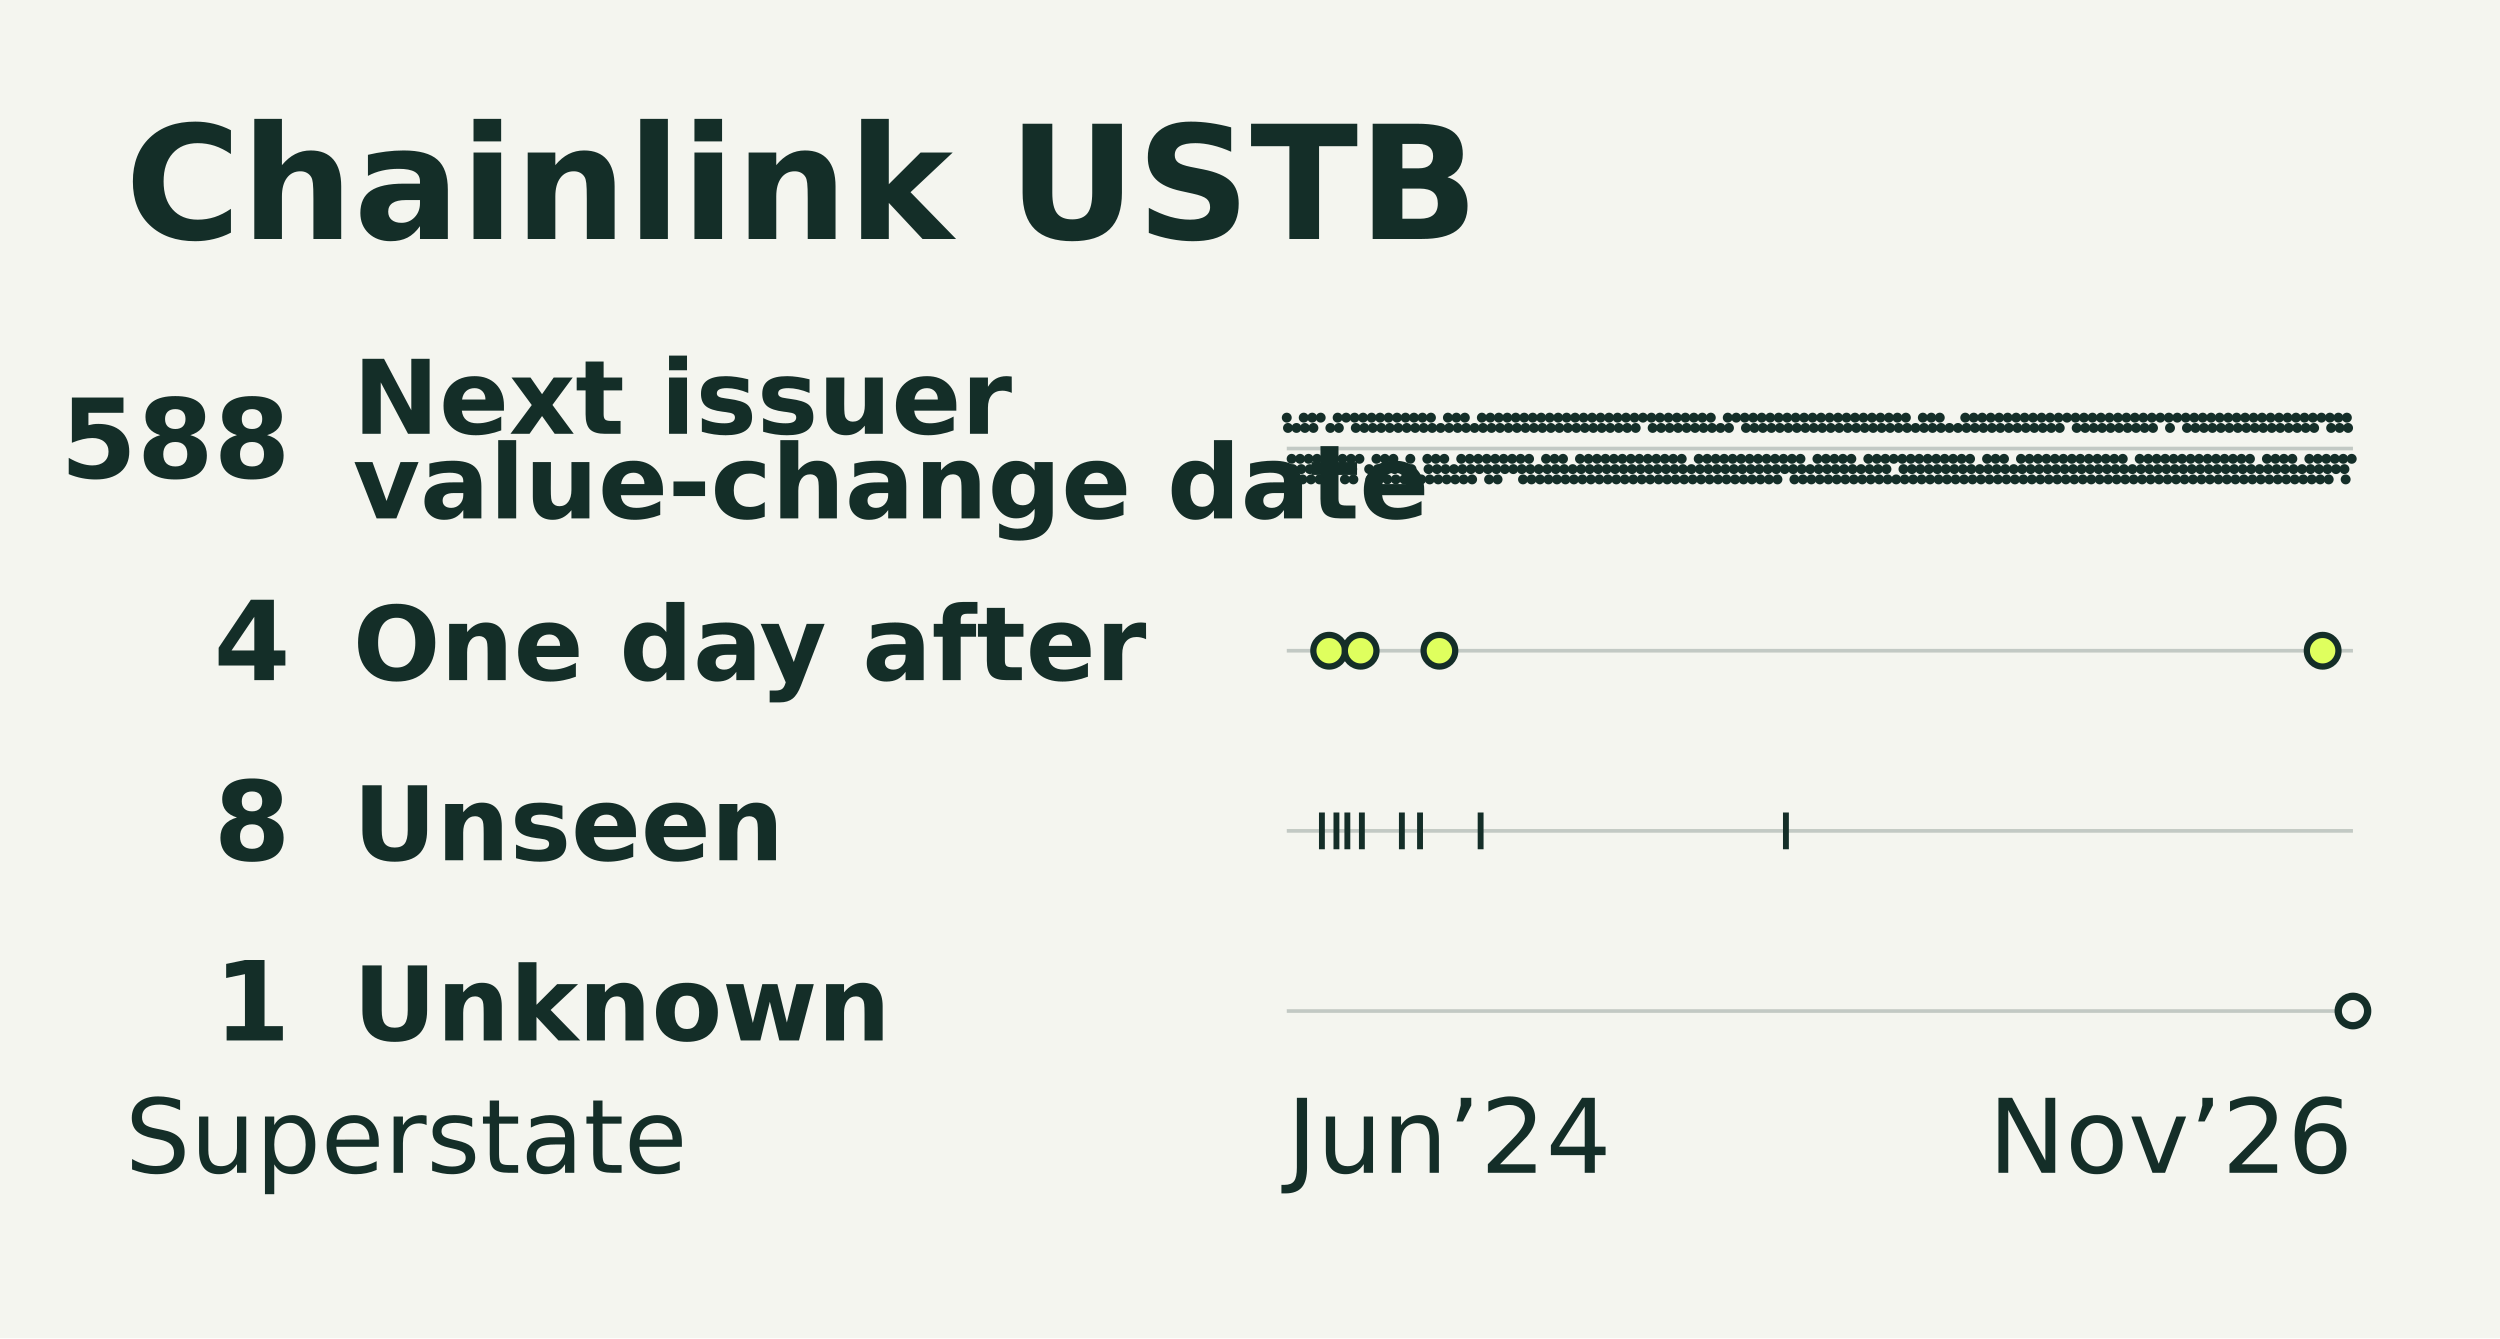
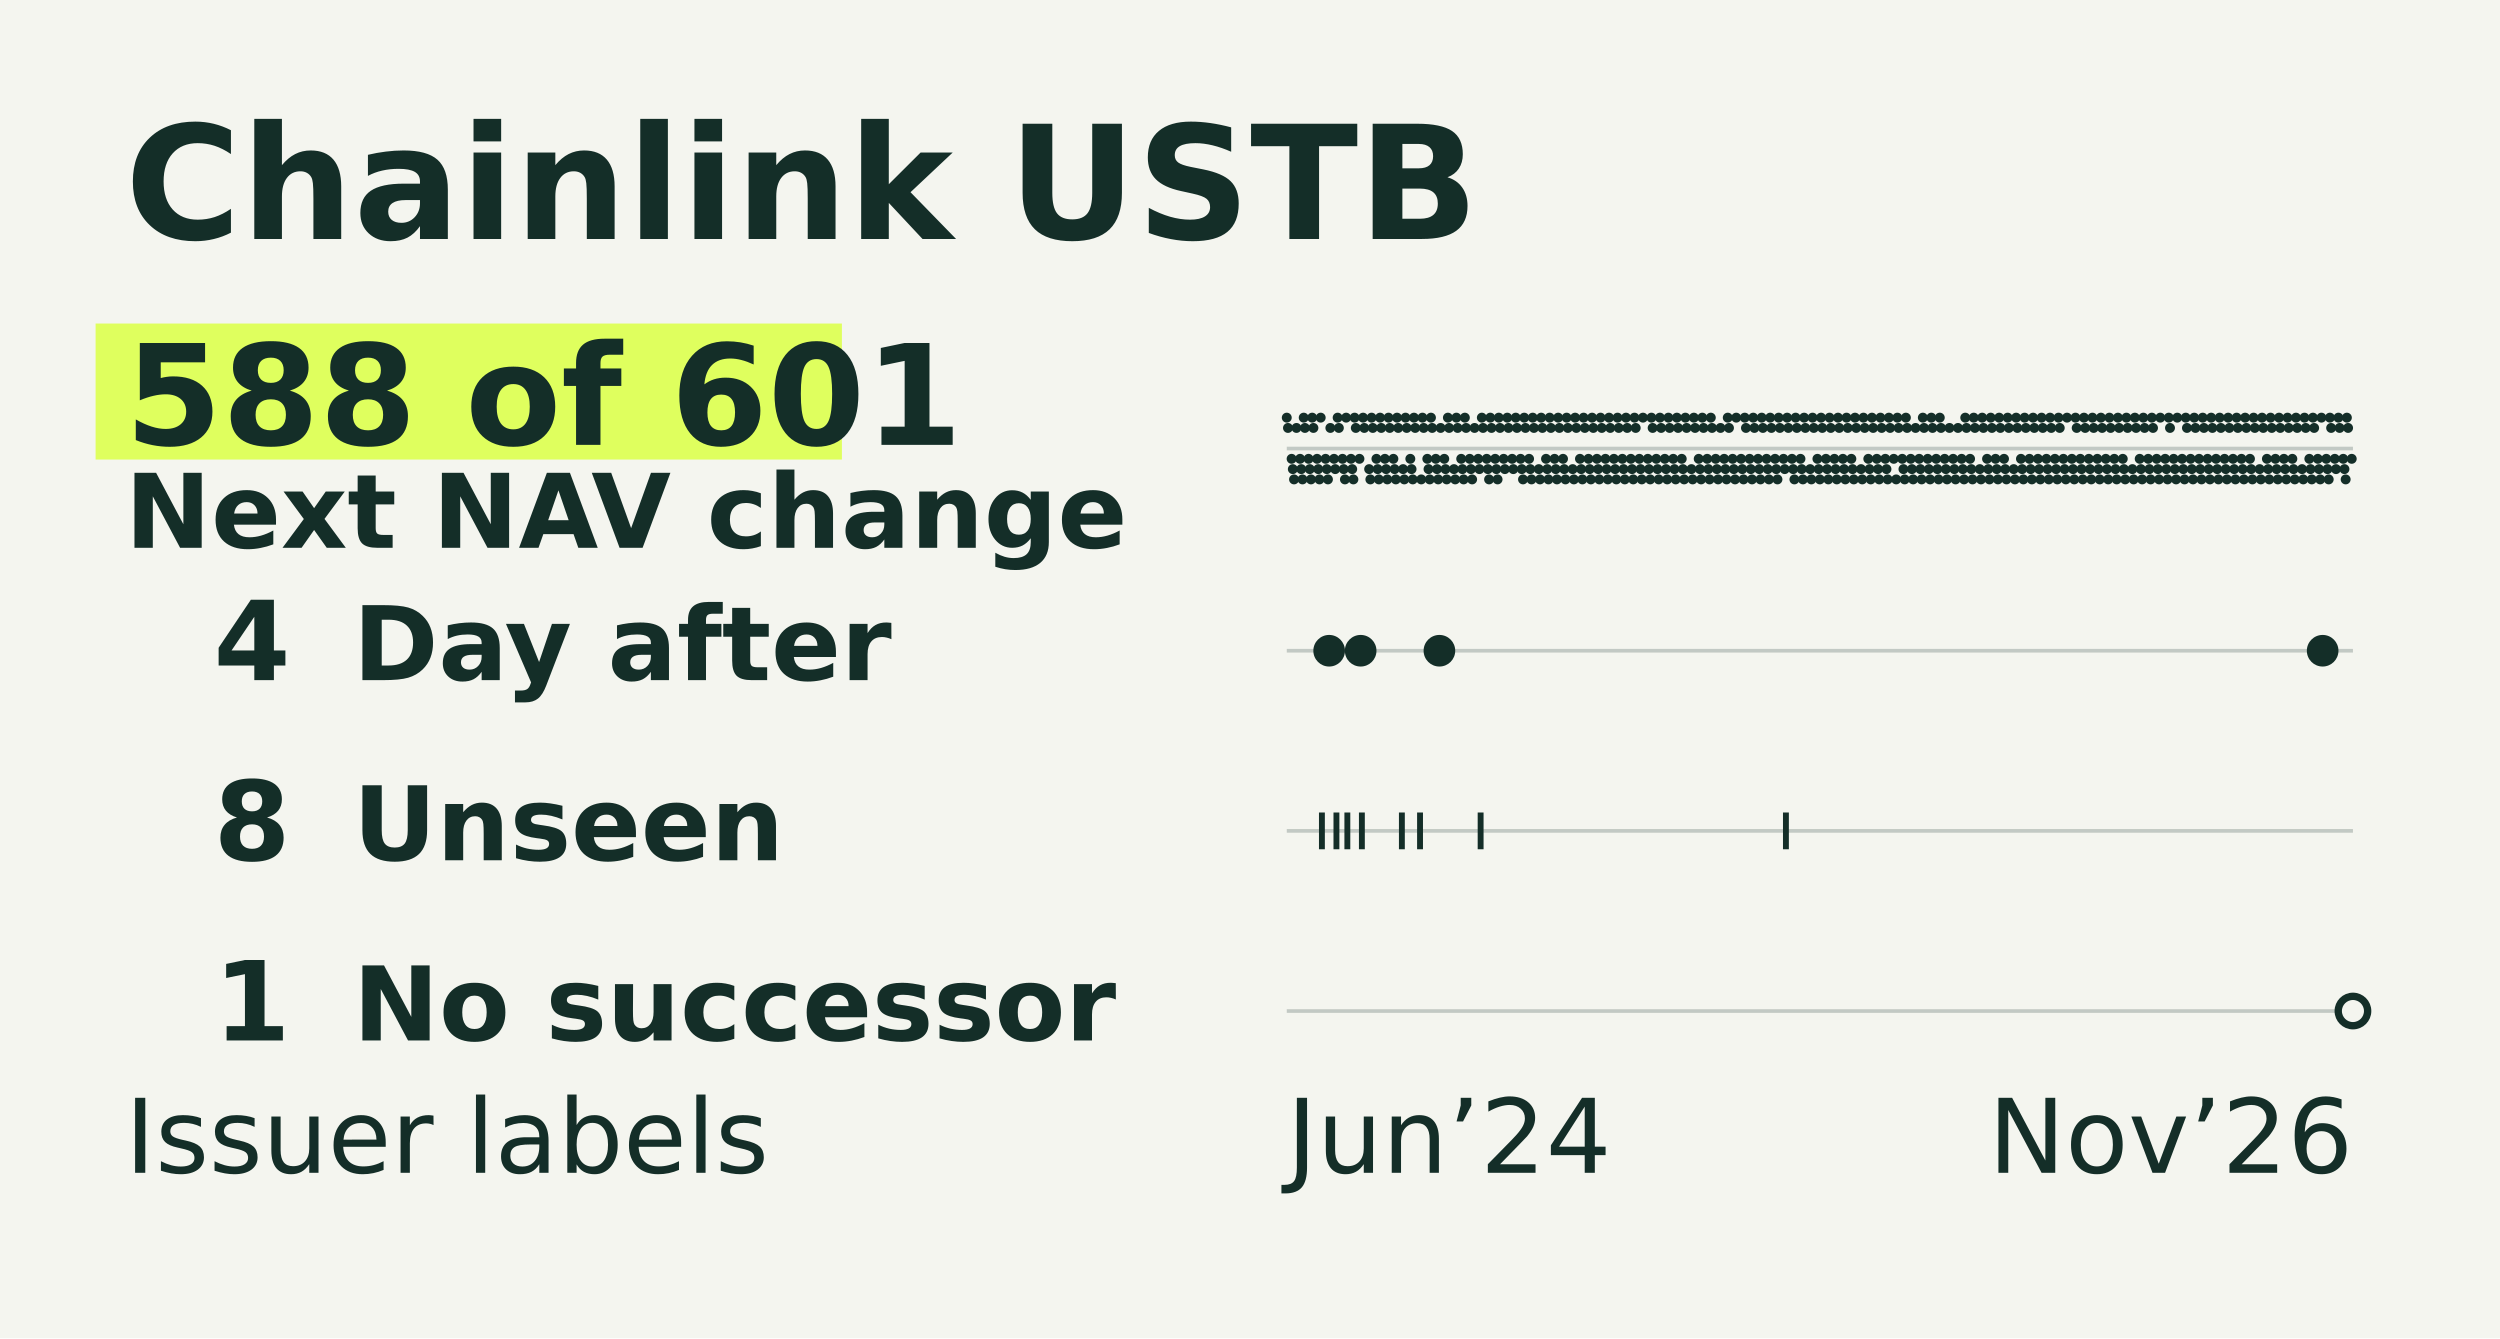
<svg xmlns="http://www.w3.org/2000/svg" viewBox="0 0 680 364" role="img" aria-labelledby="title description">
  <rect width="680" height="364" fill="#F4F5EF" />
  <g fill="#142E28" font-family="IBM Plex Sans, DejaVu Sans, sans-serif">
    <text x="34" y="65" font-family="Archivo, DejaVu Sans, sans-serif" font-weight="850" font-size="43">Chainlink USTB</text>
    <path d="M 350 122 H 640" stroke="#142E28" opacity="0.22" />
-     <text x="79" y="130" font-size="30" text-anchor="end" font-weight="600">588</text>
-     <text x="96" y="118" font-weight="600" font-size="28">Next issuer</text>
-     <text x="96" y="141" font-weight="600" font-size="28">value-change date</text>
+     <rect x="26" y="88" width="203" height="37" fill="#DFFF5E" />
+     <text x="34" y="121" font-size="38" font-weight="750">588 of 601</text>
+     <text x="34" y="149" font-size="28" font-weight="600">Next NAV change</text>
    <g id="next_change">
      <circle cx="350.00" cy="113.6" r="1.35" />
      <circle cx="350.33" cy="116.4" r="1.35" />
      <circle cx="351.32" cy="124.8" r="1.35" />
      <circle cx="351.65" cy="127.6" r="1.35" />
      <circle cx="351.98" cy="130.4" r="1.35" />
      <circle cx="352.64" cy="116.4" r="1.35" />
      <circle cx="353.62" cy="124.8" r="1.35" />
      <circle cx="353.95" cy="127.6" r="1.35" />
      <circle cx="354.28" cy="130.4" r="1.35" />
      <circle cx="354.61" cy="113.6" r="1.35" />
      <circle cx="354.94" cy="116.4" r="1.35" />
      <circle cx="355.93" cy="124.8" r="1.35" />
      <circle cx="356.26" cy="127.6" r="1.35" />
      <circle cx="356.59" cy="130.4" r="1.35" />
      <circle cx="356.92" cy="113.6" r="1.35" />
      <circle cx="357.25" cy="116.4" r="1.35" />
      <circle cx="358.24" cy="124.8" r="1.35" />
      <circle cx="358.57" cy="127.6" r="1.35" />
      <circle cx="358.90" cy="130.4" r="1.35" />
      <circle cx="359.23" cy="113.6" r="1.35" />
      <circle cx="360.55" cy="124.8" r="1.35" />
      <circle cx="360.88" cy="127.6" r="1.35" />
      <circle cx="361.20" cy="130.4" r="1.35" />
      <circle cx="361.86" cy="116.4" r="1.35" />
      <circle cx="362.85" cy="124.8" r="1.35" />
      <circle cx="363.18" cy="127.6" r="1.35" />
      <circle cx="363.84" cy="113.6" r="1.35" />
      <circle cx="364.17" cy="116.4" r="1.35" />
      <circle cx="365.16" cy="124.8" r="1.35" />
      <circle cx="365.49" cy="127.6" r="1.35" />
      <circle cx="365.82" cy="130.4" r="1.35" />
      <circle cx="366.15" cy="113.6" r="1.35" />
      <circle cx="367.47" cy="124.8" r="1.35" />
      <circle cx="367.80" cy="127.6" r="1.35" />
      <circle cx="368.12" cy="130.4" r="1.35" />
      <circle cx="368.45" cy="113.6" r="1.35" />
      <circle cx="368.78" cy="116.4" r="1.35" />
      <circle cx="369.77" cy="124.8" r="1.35" />
      <circle cx="370.76" cy="113.6" r="1.35" />
      <circle cx="371.09" cy="116.4" r="1.35" />
      <circle cx="372.41" cy="127.6" r="1.35" />
      <circle cx="372.74" cy="130.4" r="1.35" />
      <circle cx="373.07" cy="113.6" r="1.35" />
      <circle cx="373.40" cy="116.4" r="1.35" />
      <circle cx="374.39" cy="124.8" r="1.35" />
      <circle cx="374.72" cy="127.6" r="1.35" />
      <circle cx="375.05" cy="130.4" r="1.35" />
      <circle cx="375.38" cy="113.6" r="1.35" />
      <circle cx="375.70" cy="116.4" r="1.35" />
      <circle cx="376.69" cy="124.8" r="1.35" />
      <circle cx="377.02" cy="127.6" r="1.35" />
      <circle cx="377.35" cy="130.4" r="1.35" />
      <circle cx="377.68" cy="113.6" r="1.35" />
      <circle cx="378.01" cy="116.4" r="1.35" />
      <circle cx="379.00" cy="124.8" r="1.35" />
      <circle cx="379.33" cy="127.6" r="1.35" />
      <circle cx="379.66" cy="130.4" r="1.35" />
      <circle cx="379.99" cy="113.6" r="1.35" />
      <circle cx="380.32" cy="116.4" r="1.35" />
      <circle cx="381.64" cy="127.6" r="1.35" />
      <circle cx="381.97" cy="130.4" r="1.35" />
      <circle cx="382.30" cy="113.6" r="1.35" />
      <circle cx="382.62" cy="116.4" r="1.35" />
      <circle cx="383.61" cy="124.8" r="1.35" />
      <circle cx="383.94" cy="127.6" r="1.35" />
      <circle cx="384.27" cy="130.4" r="1.35" />
      <circle cx="384.60" cy="113.6" r="1.35" />
      <circle cx="384.93" cy="116.4" r="1.35" />
      <circle cx="386.58" cy="130.4" r="1.35" />
      <circle cx="386.91" cy="113.6" r="1.35" />
      <circle cx="387.24" cy="116.4" r="1.35" />
      <circle cx="388.23" cy="124.8" r="1.35" />
      <circle cx="388.56" cy="127.6" r="1.35" />
      <circle cx="388.89" cy="130.4" r="1.35" />
      <circle cx="389.22" cy="113.6" r="1.35" />
      <circle cx="389.55" cy="116.4" r="1.35" />
      <circle cx="390.53" cy="124.8" r="1.35" />
      <circle cx="390.86" cy="127.6" r="1.35" />
      <circle cx="391.19" cy="130.4" r="1.35" />
      <circle cx="391.85" cy="116.4" r="1.35" />
      <circle cx="392.84" cy="124.8" r="1.35" />
      <circle cx="393.17" cy="127.6" r="1.35" />
      <circle cx="393.50" cy="130.4" r="1.35" />
      <circle cx="393.83" cy="113.6" r="1.35" />
      <circle cx="394.16" cy="116.4" r="1.35" />
      <circle cx="395.48" cy="127.6" r="1.35" />
      <circle cx="395.81" cy="130.4" r="1.35" />
      <circle cx="396.14" cy="113.6" r="1.35" />
      <circle cx="396.47" cy="116.4" r="1.35" />
      <circle cx="397.45" cy="124.8" r="1.35" />
      <circle cx="397.78" cy="127.6" r="1.35" />
      <circle cx="398.11" cy="130.4" r="1.35" />
      <circle cx="398.44" cy="113.6" r="1.35" />
      <circle cx="398.77" cy="116.4" r="1.35" />
      <circle cx="399.76" cy="124.8" r="1.35" />
      <circle cx="400.09" cy="127.6" r="1.35" />
      <circle cx="400.42" cy="130.4" r="1.35" />
      <circle cx="401.08" cy="116.4" r="1.35" />
      <circle cx="402.07" cy="124.8" r="1.35" />
      <circle cx="402.40" cy="127.6" r="1.35" />
      <circle cx="403.06" cy="113.6" r="1.35" />
      <circle cx="403.39" cy="116.4" r="1.35" />
      <circle cx="404.38" cy="124.8" r="1.35" />
      <circle cx="404.70" cy="127.6" r="1.35" />
      <circle cx="405.03" cy="130.4" r="1.35" />
      <circle cx="405.36" cy="113.6" r="1.35" />
      <circle cx="405.69" cy="116.4" r="1.35" />
      <circle cx="406.68" cy="124.8" r="1.35" />
      <circle cx="407.01" cy="127.6" r="1.35" />
      <circle cx="407.34" cy="130.4" r="1.35" />
      <circle cx="407.67" cy="113.6" r="1.35" />
      <circle cx="408.00" cy="116.4" r="1.35" />
      <circle cx="408.99" cy="124.8" r="1.35" />
      <circle cx="409.32" cy="127.6" r="1.35" />
      <circle cx="409.98" cy="113.6" r="1.35" />
      <circle cx="410.31" cy="116.4" r="1.35" />
      <circle cx="411.30" cy="124.8" r="1.35" />
      <circle cx="411.62" cy="127.6" r="1.35" />
      <circle cx="412.28" cy="113.6" r="1.35" />
      <circle cx="412.61" cy="116.4" r="1.35" />
      <circle cx="413.60" cy="124.8" r="1.35" />
      <circle cx="413.93" cy="127.6" r="1.35" />
      <circle cx="414.26" cy="130.4" r="1.35" />
      <circle cx="414.59" cy="113.6" r="1.35" />
      <circle cx="414.92" cy="116.4" r="1.35" />
      <circle cx="415.91" cy="124.8" r="1.35" />
      <circle cx="416.24" cy="127.6" r="1.35" />
      <circle cx="416.57" cy="130.4" r="1.35" />
      <circle cx="416.90" cy="113.6" r="1.35" />
      <circle cx="417.23" cy="116.4" r="1.35" />
      <circle cx="418.55" cy="127.6" r="1.35" />
      <circle cx="418.88" cy="130.4" r="1.35" />
      <circle cx="419.20" cy="113.6" r="1.35" />
      <circle cx="419.53" cy="116.4" r="1.35" />
      <circle cx="420.52" cy="124.8" r="1.35" />
      <circle cx="420.85" cy="127.6" r="1.35" />
      <circle cx="421.18" cy="130.4" r="1.35" />
      <circle cx="421.51" cy="113.6" r="1.35" />
      <circle cx="421.84" cy="116.4" r="1.35" />
      <circle cx="422.83" cy="124.8" r="1.35" />
      <circle cx="423.16" cy="127.6" r="1.35" />
      <circle cx="423.49" cy="130.4" r="1.35" />
      <circle cx="423.82" cy="113.6" r="1.35" />
      <circle cx="424.15" cy="116.4" r="1.35" />
      <circle cx="425.14" cy="124.8" r="1.35" />
      <circle cx="425.47" cy="127.6" r="1.35" />
      <circle cx="425.80" cy="130.4" r="1.35" />
      <circle cx="426.12" cy="113.6" r="1.35" />
      <circle cx="426.45" cy="116.4" r="1.35" />
      <circle cx="427.77" cy="127.6" r="1.35" />
      <circle cx="428.10" cy="130.4" r="1.35" />
      <circle cx="428.43" cy="113.6" r="1.35" />
      <circle cx="428.76" cy="116.4" r="1.35" />
      <circle cx="429.75" cy="124.8" r="1.35" />
      <circle cx="430.08" cy="127.6" r="1.35" />
      <circle cx="430.41" cy="130.4" r="1.35" />
      <circle cx="430.74" cy="113.6" r="1.35" />
      <circle cx="431.07" cy="116.4" r="1.35" />
      <circle cx="432.06" cy="124.8" r="1.35" />
      <circle cx="432.39" cy="127.6" r="1.35" />
      <circle cx="432.72" cy="130.4" r="1.35" />
      <circle cx="433.05" cy="113.6" r="1.35" />
      <circle cx="433.38" cy="116.4" r="1.35" />
      <circle cx="434.36" cy="124.8" r="1.35" />
      <circle cx="434.69" cy="127.6" r="1.35" />
      <circle cx="435.02" cy="130.4" r="1.35" />
      <circle cx="435.35" cy="113.6" r="1.35" />
      <circle cx="435.68" cy="116.4" r="1.35" />
      <circle cx="436.67" cy="124.8" r="1.35" />
      <circle cx="437.00" cy="127.6" r="1.35" />
      <circle cx="437.33" cy="130.4" r="1.35" />
      <circle cx="437.66" cy="113.6" r="1.35" />
      <circle cx="437.99" cy="116.4" r="1.35" />
      <circle cx="438.98" cy="124.8" r="1.35" />
      <circle cx="439.31" cy="127.6" r="1.35" />
      <circle cx="439.64" cy="130.4" r="1.35" />
      <circle cx="439.97" cy="113.6" r="1.35" />
      <circle cx="440.30" cy="116.4" r="1.35" />
      <circle cx="441.28" cy="124.8" r="1.35" />
      <circle cx="441.61" cy="127.6" r="1.35" />
      <circle cx="441.94" cy="130.4" r="1.35" />
      <circle cx="442.27" cy="113.6" r="1.35" />
      <circle cx="442.60" cy="116.4" r="1.35" />
      <circle cx="443.59" cy="124.8" r="1.35" />
      <circle cx="443.92" cy="127.6" r="1.35" />
      <circle cx="444.25" cy="130.4" r="1.35" />
      <circle cx="444.58" cy="113.6" r="1.35" />
      <circle cx="444.91" cy="116.4" r="1.35" />
      <circle cx="445.90" cy="124.8" r="1.35" />
      <circle cx="446.23" cy="127.6" r="1.35" />
      <circle cx="446.56" cy="130.4" r="1.35" />
      <circle cx="446.89" cy="113.6" r="1.35" />
      <circle cx="448.20" cy="124.8" r="1.35" />
      <circle cx="448.53" cy="127.6" r="1.35" />
      <circle cx="448.86" cy="130.4" r="1.35" />
      <circle cx="449.19" cy="113.6" r="1.35" />
      <circle cx="449.52" cy="116.4" r="1.35" />
      <circle cx="450.51" cy="124.8" r="1.35" />
      <circle cx="450.84" cy="127.6" r="1.35" />
      <circle cx="451.17" cy="130.4" r="1.35" />
      <circle cx="451.50" cy="113.6" r="1.35" />
      <circle cx="451.83" cy="116.4" r="1.35" />
      <circle cx="452.82" cy="124.8" r="1.35" />
      <circle cx="453.15" cy="127.6" r="1.35" />
      <circle cx="453.48" cy="130.4" r="1.35" />
      <circle cx="453.81" cy="113.6" r="1.35" />
      <circle cx="454.14" cy="116.4" r="1.35" />
      <circle cx="455.12" cy="124.8" r="1.35" />
      <circle cx="455.45" cy="127.6" r="1.35" />
      <circle cx="455.78" cy="130.4" r="1.35" />
      <circle cx="456.11" cy="113.6" r="1.35" />
      <circle cx="456.44" cy="116.4" r="1.35" />
      <circle cx="457.43" cy="124.8" r="1.35" />
      <circle cx="457.76" cy="127.6" r="1.35" />
      <circle cx="458.09" cy="130.4" r="1.35" />
      <circle cx="458.42" cy="113.6" r="1.35" />
      <circle cx="458.75" cy="116.4" r="1.35" />
      <circle cx="460.07" cy="127.6" r="1.35" />
      <circle cx="460.40" cy="130.4" r="1.35" />
      <circle cx="460.73" cy="113.6" r="1.35" />
      <circle cx="461.06" cy="116.4" r="1.35" />
      <circle cx="462.05" cy="124.8" r="1.35" />
      <circle cx="462.38" cy="127.6" r="1.35" />
      <circle cx="462.70" cy="130.4" r="1.35" />
      <circle cx="463.03" cy="113.6" r="1.35" />
      <circle cx="463.36" cy="116.4" r="1.35" />
      <circle cx="464.35" cy="124.8" r="1.35" />
      <circle cx="464.68" cy="127.6" r="1.35" />
      <circle cx="465.01" cy="130.4" r="1.35" />
      <circle cx="465.34" cy="113.6" r="1.35" />
      <circle cx="465.67" cy="116.4" r="1.35" />
      <circle cx="466.66" cy="124.8" r="1.35" />
      <circle cx="466.99" cy="127.6" r="1.35" />
      <circle cx="467.32" cy="130.4" r="1.35" />
      <circle cx="467.98" cy="116.4" r="1.35" />
      <circle cx="468.97" cy="124.8" r="1.35" />
      <circle cx="469.30" cy="127.6" r="1.35" />
      <circle cx="469.62" cy="130.4" r="1.35" />
      <circle cx="469.95" cy="113.6" r="1.35" />
      <circle cx="470.28" cy="116.4" r="1.35" />
      <circle cx="471.27" cy="124.8" r="1.35" />
      <circle cx="471.60" cy="127.6" r="1.35" />
      <circle cx="471.93" cy="130.4" r="1.35" />
      <circle cx="472.26" cy="113.6" r="1.35" />
      <circle cx="473.58" cy="124.8" r="1.35" />
      <circle cx="473.91" cy="127.6" r="1.35" />
      <circle cx="474.24" cy="130.4" r="1.35" />
      <circle cx="474.57" cy="113.6" r="1.35" />
      <circle cx="474.90" cy="116.4" r="1.35" />
      <circle cx="475.89" cy="124.8" r="1.35" />
      <circle cx="476.22" cy="127.6" r="1.35" />
      <circle cx="476.55" cy="130.4" r="1.35" />
      <circle cx="476.88" cy="113.6" r="1.35" />
      <circle cx="477.20" cy="116.4" r="1.35" />
      <circle cx="478.19" cy="124.8" r="1.35" />
      <circle cx="478.52" cy="127.6" r="1.35" />
      <circle cx="478.85" cy="130.4" r="1.35" />
      <circle cx="479.18" cy="113.6" r="1.35" />
      <circle cx="479.51" cy="116.4" r="1.35" />
      <circle cx="480.50" cy="124.8" r="1.35" />
      <circle cx="480.83" cy="127.6" r="1.35" />
      <circle cx="481.16" cy="130.4" r="1.35" />
      <circle cx="481.49" cy="113.6" r="1.35" />
      <circle cx="481.82" cy="116.4" r="1.35" />
      <circle cx="482.81" cy="124.8" r="1.35" />
      <circle cx="483.14" cy="127.6" r="1.35" />
      <circle cx="483.47" cy="130.4" r="1.35" />
      <circle cx="483.80" cy="113.6" r="1.35" />
      <circle cx="484.12" cy="116.4" r="1.35" />
      <circle cx="485.11" cy="124.8" r="1.35" />
      <circle cx="485.44" cy="127.6" r="1.35" />
      <circle cx="486.10" cy="113.6" r="1.35" />
      <circle cx="486.43" cy="116.4" r="1.35" />
      <circle cx="487.42" cy="124.8" r="1.35" />
      <circle cx="487.75" cy="127.6" r="1.35" />
      <circle cx="488.08" cy="130.4" r="1.35" />
      <circle cx="488.41" cy="113.6" r="1.35" />
      <circle cx="488.74" cy="116.4" r="1.35" />
      <circle cx="489.73" cy="124.8" r="1.35" />
      <circle cx="490.06" cy="127.6" r="1.35" />
      <circle cx="490.39" cy="130.4" r="1.35" />
      <circle cx="490.72" cy="113.6" r="1.35" />
      <circle cx="491.05" cy="116.4" r="1.35" />
      <circle cx="492.36" cy="127.6" r="1.35" />
      <circle cx="492.69" cy="130.4" r="1.35" />
      <circle cx="493.02" cy="113.6" r="1.35" />
      <circle cx="493.35" cy="116.4" r="1.35" />
      <circle cx="494.34" cy="124.8" r="1.35" />
      <circle cx="494.67" cy="127.6" r="1.35" />
      <circle cx="495.00" cy="130.4" r="1.35" />
      <circle cx="495.33" cy="113.6" r="1.35" />
      <circle cx="495.66" cy="116.4" r="1.35" />
      <circle cx="496.65" cy="124.8" r="1.35" />
      <circle cx="496.98" cy="127.6" r="1.35" />
      <circle cx="497.31" cy="130.4" r="1.35" />
      <circle cx="497.64" cy="113.6" r="1.35" />
      <circle cx="497.97" cy="116.4" r="1.35" />
      <circle cx="498.95" cy="124.8" r="1.35" />
      <circle cx="499.28" cy="127.6" r="1.35" />
      <circle cx="499.61" cy="130.4" r="1.35" />
      <circle cx="499.94" cy="113.6" r="1.35" />
      <circle cx="500.27" cy="116.4" r="1.35" />
      <circle cx="501.26" cy="124.8" r="1.35" />
      <circle cx="501.59" cy="127.6" r="1.35" />
      <circle cx="501.92" cy="130.4" r="1.35" />
      <circle cx="502.25" cy="113.6" r="1.35" />
      <circle cx="502.58" cy="116.4" r="1.35" />
      <circle cx="503.57" cy="124.8" r="1.35" />
      <circle cx="503.90" cy="127.6" r="1.35" />
      <circle cx="504.23" cy="130.4" r="1.35" />
      <circle cx="504.56" cy="113.6" r="1.35" />
      <circle cx="504.89" cy="116.4" r="1.35" />
      <circle cx="506.20" cy="127.6" r="1.35" />
      <circle cx="506.53" cy="130.4" r="1.35" />
      <circle cx="506.86" cy="113.6" r="1.35" />
      <circle cx="507.19" cy="116.4" r="1.35" />
      <circle cx="508.18" cy="124.8" r="1.35" />
      <circle cx="508.51" cy="127.6" r="1.35" />
      <circle cx="508.84" cy="130.4" r="1.35" />
      <circle cx="509.17" cy="113.6" r="1.35" />
      <circle cx="509.50" cy="116.4" r="1.35" />
      <circle cx="510.49" cy="124.8" r="1.35" />
      <circle cx="510.82" cy="127.6" r="1.35" />
      <circle cx="511.15" cy="130.4" r="1.35" />
      <circle cx="511.48" cy="113.6" r="1.35" />
      <circle cx="511.81" cy="116.4" r="1.35" />
      <circle cx="512.80" cy="124.8" r="1.35" />
      <circle cx="513.12" cy="127.6" r="1.35" />
      <circle cx="513.45" cy="130.4" r="1.35" />
      <circle cx="513.78" cy="113.6" r="1.35" />
      <circle cx="514.11" cy="116.4" r="1.35" />
      <circle cx="515.10" cy="124.8" r="1.35" />
      <circle cx="515.76" cy="130.4" r="1.35" />
      <circle cx="516.09" cy="113.6" r="1.35" />
      <circle cx="516.42" cy="116.4" r="1.35" />
      <circle cx="517.41" cy="124.8" r="1.35" />
      <circle cx="517.74" cy="127.6" r="1.35" />
      <circle cx="518.07" cy="130.4" r="1.35" />
      <circle cx="518.40" cy="113.6" r="1.35" />
      <circle cx="518.73" cy="116.4" r="1.35" />
      <circle cx="519.72" cy="124.8" r="1.35" />
      <circle cx="520.05" cy="127.6" r="1.35" />
      <circle cx="520.38" cy="130.4" r="1.35" />
      <circle cx="521.03" cy="116.4" r="1.35" />
      <circle cx="522.02" cy="124.8" r="1.35" />
      <circle cx="522.35" cy="127.6" r="1.35" />
      <circle cx="522.68" cy="130.4" r="1.35" />
      <circle cx="523.01" cy="113.6" r="1.35" />
      <circle cx="523.34" cy="116.4" r="1.35" />
      <circle cx="524.33" cy="124.8" r="1.35" />
      <circle cx="524.66" cy="127.6" r="1.35" />
      <circle cx="524.99" cy="130.4" r="1.35" />
      <circle cx="525.32" cy="113.6" r="1.35" />
      <circle cx="525.65" cy="116.4" r="1.35" />
      <circle cx="526.64" cy="124.8" r="1.35" />
      <circle cx="526.97" cy="127.6" r="1.35" />
      <circle cx="527.30" cy="130.4" r="1.35" />
      <circle cx="527.62" cy="113.6" r="1.35" />
      <circle cx="527.95" cy="116.4" r="1.35" />
      <circle cx="528.94" cy="124.8" r="1.35" />
      <circle cx="529.27" cy="127.6" r="1.35" />
      <circle cx="529.60" cy="130.4" r="1.35" />
      <circle cx="530.26" cy="116.4" r="1.35" />
      <circle cx="531.25" cy="124.8" r="1.35" />
      <circle cx="531.58" cy="127.6" r="1.35" />
      <circle cx="531.91" cy="130.4" r="1.35" />
      <circle cx="532.57" cy="116.4" r="1.35" />
      <circle cx="533.56" cy="124.8" r="1.35" />
      <circle cx="533.89" cy="127.6" r="1.35" />
      <circle cx="534.22" cy="130.4" r="1.35" />
      <circle cx="534.55" cy="113.6" r="1.35" />
      <circle cx="534.88" cy="116.4" r="1.35" />
      <circle cx="535.86" cy="124.8" r="1.35" />
      <circle cx="536.19" cy="127.6" r="1.35" />
      <circle cx="536.52" cy="130.4" r="1.35" />
      <circle cx="536.85" cy="113.6" r="1.35" />
      <circle cx="537.18" cy="116.4" r="1.35" />
      <circle cx="538.50" cy="127.6" r="1.35" />
      <circle cx="538.83" cy="130.4" r="1.35" />
      <circle cx="539.16" cy="113.6" r="1.35" />
      <circle cx="539.49" cy="116.4" r="1.35" />
      <circle cx="540.48" cy="124.8" r="1.35" />
      <circle cx="540.81" cy="127.6" r="1.35" />
      <circle cx="541.14" cy="130.4" r="1.35" />
      <circle cx="541.47" cy="113.6" r="1.35" />
      <circle cx="541.80" cy="116.4" r="1.35" />
      <circle cx="542.78" cy="124.8" r="1.35" />
      <circle cx="543.11" cy="127.6" r="1.35" />
      <circle cx="543.44" cy="130.4" r="1.35" />
      <circle cx="543.77" cy="113.6" r="1.35" />
      <circle cx="544.10" cy="116.4" r="1.35" />
      <circle cx="545.09" cy="124.8" r="1.35" />
      <circle cx="545.42" cy="127.6" r="1.35" />
      <circle cx="545.75" cy="130.4" r="1.35" />
      <circle cx="546.08" cy="113.6" r="1.35" />
      <circle cx="546.41" cy="116.4" r="1.35" />
      <circle cx="547.73" cy="127.6" r="1.35" />
      <circle cx="548.06" cy="130.4" r="1.35" />
      <circle cx="548.39" cy="113.6" r="1.35" />
      <circle cx="548.72" cy="116.4" r="1.35" />
      <circle cx="549.70" cy="124.8" r="1.35" />
      <circle cx="550.03" cy="127.6" r="1.35" />
      <circle cx="550.36" cy="130.4" r="1.35" />
      <circle cx="550.69" cy="113.6" r="1.35" />
      <circle cx="551.02" cy="116.4" r="1.35" />
      <circle cx="552.01" cy="124.8" r="1.35" />
      <circle cx="552.34" cy="127.6" r="1.35" />
      <circle cx="552.67" cy="130.4" r="1.35" />
      <circle cx="553.00" cy="113.6" r="1.35" />
      <circle cx="553.33" cy="116.4" r="1.35" />
      <circle cx="554.32" cy="124.8" r="1.35" />
      <circle cx="554.65" cy="127.6" r="1.35" />
      <circle cx="554.98" cy="130.4" r="1.35" />
      <circle cx="555.31" cy="113.6" r="1.35" />
      <circle cx="555.64" cy="116.4" r="1.35" />
      <circle cx="556.62" cy="124.8" r="1.35" />
      <circle cx="556.95" cy="127.6" r="1.35" />
      <circle cx="557.28" cy="130.4" r="1.35" />
      <circle cx="557.61" cy="113.6" r="1.35" />
      <circle cx="557.94" cy="116.4" r="1.35" />
      <circle cx="558.93" cy="124.8" r="1.35" />
      <circle cx="559.26" cy="127.6" r="1.35" />
      <circle cx="559.59" cy="130.4" r="1.35" />
      <circle cx="559.92" cy="113.6" r="1.35" />
      <circle cx="560.25" cy="116.4" r="1.35" />
      <circle cx="561.24" cy="124.8" r="1.35" />
      <circle cx="561.57" cy="127.6" r="1.35" />
      <circle cx="561.90" cy="130.4" r="1.35" />
      <circle cx="562.23" cy="113.6" r="1.35" />
      <circle cx="563.55" cy="124.8" r="1.35" />
      <circle cx="563.88" cy="127.6" r="1.35" />
      <circle cx="564.20" cy="130.4" r="1.35" />
      <circle cx="564.53" cy="113.6" r="1.35" />
      <circle cx="564.86" cy="116.4" r="1.35" />
      <circle cx="565.85" cy="124.8" r="1.35" />
      <circle cx="566.18" cy="127.6" r="1.35" />
      <circle cx="566.51" cy="130.4" r="1.35" />
      <circle cx="566.84" cy="113.6" r="1.35" />
      <circle cx="567.17" cy="116.4" r="1.35" />
      <circle cx="568.16" cy="124.8" r="1.35" />
      <circle cx="568.49" cy="127.6" r="1.35" />
      <circle cx="568.82" cy="130.4" r="1.35" />
      <circle cx="569.15" cy="113.6" r="1.35" />
      <circle cx="569.48" cy="116.4" r="1.35" />
      <circle cx="570.47" cy="124.8" r="1.35" />
      <circle cx="570.80" cy="127.6" r="1.35" />
      <circle cx="571.12" cy="130.4" r="1.35" />
      <circle cx="571.45" cy="113.6" r="1.35" />
      <circle cx="571.78" cy="116.4" r="1.35" />
      <circle cx="572.77" cy="124.8" r="1.35" />
      <circle cx="573.10" cy="127.6" r="1.35" />
      <circle cx="573.43" cy="130.4" r="1.35" />
      <circle cx="573.76" cy="113.6" r="1.35" />
      <circle cx="574.09" cy="116.4" r="1.35" />
      <circle cx="575.08" cy="124.8" r="1.35" />
      <circle cx="575.41" cy="127.6" r="1.35" />
      <circle cx="575.74" cy="130.4" r="1.35" />
      <circle cx="576.07" cy="113.6" r="1.35" />
      <circle cx="576.40" cy="116.4" r="1.35" />
      <circle cx="577.39" cy="124.8" r="1.35" />
      <circle cx="577.72" cy="127.6" r="1.35" />
      <circle cx="578.05" cy="130.4" r="1.35" />
      <circle cx="578.38" cy="113.6" r="1.35" />
      <circle cx="578.70" cy="116.4" r="1.35" />
      <circle cx="580.02" cy="127.6" r="1.35" />
      <circle cx="580.35" cy="130.4" r="1.35" />
      <circle cx="580.68" cy="113.6" r="1.35" />
      <circle cx="581.01" cy="116.4" r="1.35" />
      <circle cx="582.00" cy="124.8" r="1.35" />
      <circle cx="582.33" cy="127.6" r="1.35" />
      <circle cx="582.66" cy="130.4" r="1.35" />
      <circle cx="582.99" cy="113.6" r="1.35" />
      <circle cx="583.32" cy="116.4" r="1.35" />
      <circle cx="584.31" cy="124.8" r="1.35" />
      <circle cx="584.64" cy="127.6" r="1.35" />
      <circle cx="584.97" cy="130.4" r="1.35" />
      <circle cx="585.30" cy="113.6" r="1.35" />
      <circle cx="585.62" cy="116.4" r="1.35" />
      <circle cx="586.61" cy="124.8" r="1.35" />
      <circle cx="586.94" cy="127.6" r="1.35" />
      <circle cx="587.27" cy="130.4" r="1.35" />
      <circle cx="587.60" cy="113.6" r="1.35" />
      <circle cx="588.92" cy="124.8" r="1.35" />
      <circle cx="589.25" cy="127.6" r="1.35" />
      <circle cx="589.58" cy="130.4" r="1.35" />
      <circle cx="589.91" cy="113.6" r="1.35" />
      <circle cx="590.24" cy="116.4" r="1.35" />
      <circle cx="591.23" cy="124.8" r="1.35" />
      <circle cx="591.56" cy="127.6" r="1.35" />
      <circle cx="591.89" cy="130.4" r="1.35" />
      <circle cx="592.22" cy="113.6" r="1.35" />
      <circle cx="593.53" cy="124.8" r="1.35" />
      <circle cx="593.86" cy="127.6" r="1.35" />
      <circle cx="594.19" cy="130.4" r="1.35" />
      <circle cx="594.52" cy="113.6" r="1.35" />
      <circle cx="594.85" cy="116.4" r="1.35" />
      <circle cx="595.84" cy="124.8" r="1.35" />
      <circle cx="596.17" cy="127.6" r="1.35" />
      <circle cx="596.50" cy="130.4" r="1.35" />
      <circle cx="596.83" cy="113.6" r="1.35" />
      <circle cx="597.16" cy="116.4" r="1.35" />
      <circle cx="598.15" cy="124.8" r="1.35" />
      <circle cx="598.48" cy="127.6" r="1.35" />
      <circle cx="598.81" cy="130.4" r="1.35" />
      <circle cx="599.14" cy="113.6" r="1.35" />
      <circle cx="599.47" cy="116.4" r="1.35" />
      <circle cx="600.45" cy="124.8" r="1.35" />
      <circle cx="600.78" cy="127.6" r="1.35" />
      <circle cx="601.11" cy="130.4" r="1.35" />
      <circle cx="601.44" cy="113.6" r="1.35" />
      <circle cx="601.77" cy="116.4" r="1.35" />
      <circle cx="602.76" cy="124.8" r="1.35" />
      <circle cx="603.09" cy="127.6" r="1.35" />
      <circle cx="603.42" cy="130.4" r="1.35" />
      <circle cx="603.75" cy="113.6" r="1.35" />
      <circle cx="604.08" cy="116.4" r="1.35" />
      <circle cx="605.07" cy="124.8" r="1.35" />
      <circle cx="605.40" cy="127.6" r="1.35" />
      <circle cx="605.73" cy="130.4" r="1.35" />
      <circle cx="606.06" cy="113.6" r="1.35" />
      <circle cx="606.39" cy="116.4" r="1.35" />
      <circle cx="607.38" cy="124.8" r="1.35" />
      <circle cx="607.70" cy="127.6" r="1.35" />
      <circle cx="608.03" cy="130.4" r="1.35" />
      <circle cx="608.36" cy="113.6" r="1.35" />
      <circle cx="608.69" cy="116.4" r="1.35" />
      <circle cx="609.68" cy="124.8" r="1.35" />
      <circle cx="610.01" cy="127.6" r="1.35" />
      <circle cx="610.34" cy="130.4" r="1.35" />
      <circle cx="610.67" cy="113.6" r="1.35" />
      <circle cx="611.00" cy="116.4" r="1.35" />
      <circle cx="611.99" cy="124.8" r="1.35" />
      <circle cx="612.32" cy="127.6" r="1.35" />
      <circle cx="612.65" cy="130.4" r="1.35" />
      <circle cx="612.98" cy="113.6" r="1.35" />
      <circle cx="613.31" cy="116.4" r="1.35" />
      <circle cx="614.62" cy="127.6" r="1.35" />
      <circle cx="614.95" cy="130.4" r="1.35" />
      <circle cx="615.28" cy="113.6" r="1.35" />
      <circle cx="615.61" cy="116.4" r="1.35" />
      <circle cx="616.60" cy="124.8" r="1.35" />
      <circle cx="616.93" cy="127.6" r="1.35" />
      <circle cx="617.26" cy="130.4" r="1.35" />
      <circle cx="617.59" cy="113.6" r="1.35" />
      <circle cx="617.92" cy="116.4" r="1.35" />
      <circle cx="618.91" cy="124.8" r="1.35" />
      <circle cx="619.24" cy="127.6" r="1.35" />
      <circle cx="619.57" cy="130.4" r="1.35" />
      <circle cx="619.90" cy="113.6" r="1.35" />
      <circle cx="620.23" cy="116.4" r="1.35" />
      <circle cx="621.22" cy="124.8" r="1.35" />
      <circle cx="621.55" cy="127.6" r="1.35" />
      <circle cx="621.88" cy="130.4" r="1.35" />
      <circle cx="622.20" cy="113.6" r="1.35" />
      <circle cx="622.53" cy="116.4" r="1.35" />
      <circle cx="623.52" cy="124.8" r="1.35" />
      <circle cx="623.85" cy="127.6" r="1.35" />
      <circle cx="624.18" cy="130.4" r="1.35" />
      <circle cx="624.51" cy="113.6" r="1.35" />
      <circle cx="624.84" cy="116.4" r="1.35" />
      <circle cx="626.16" cy="127.6" r="1.35" />
      <circle cx="626.49" cy="130.4" r="1.35" />
      <circle cx="626.82" cy="113.6" r="1.35" />
      <circle cx="627.15" cy="116.4" r="1.35" />
      <circle cx="628.14" cy="124.8" r="1.35" />
      <circle cx="628.47" cy="127.6" r="1.35" />
      <circle cx="628.80" cy="130.4" r="1.35" />
      <circle cx="629.12" cy="113.6" r="1.35" />
      <circle cx="629.45" cy="116.4" r="1.35" />
      <circle cx="630.44" cy="124.8" r="1.35" />
      <circle cx="630.77" cy="127.6" r="1.35" />
      <circle cx="631.10" cy="130.4" r="1.35" />
      <circle cx="631.43" cy="113.6" r="1.35" />
      <circle cx="632.75" cy="124.8" r="1.35" />
      <circle cx="633.08" cy="127.6" r="1.35" />
      <circle cx="633.41" cy="130.4" r="1.35" />
      <circle cx="633.74" cy="113.6" r="1.35" />
      <circle cx="634.07" cy="116.4" r="1.35" />
      <circle cx="635.06" cy="124.8" r="1.35" />
      <circle cx="635.39" cy="127.6" r="1.35" />
      <circle cx="636.05" cy="113.6" r="1.35" />
      <circle cx="636.38" cy="116.4" r="1.35" />
      <circle cx="637.36" cy="124.8" r="1.35" />
      <circle cx="637.69" cy="127.6" r="1.35" />
      <circle cx="638.02" cy="130.4" r="1.35" />
      <circle cx="638.35" cy="113.6" r="1.35" />
      <circle cx="638.68" cy="116.4" r="1.35" />
      <circle cx="639.67" cy="124.8" r="1.35" />
    </g>
    <path d="M 350 177 H 640" stroke="#142E28" opacity="0.22" />
    <text x="79" y="185" font-size="30" text-anchor="end" font-weight="600">4</text>
-     <text x="96" y="185" font-weight="600" font-size="28">One day after</text>
+     <text x="96" y="185" font-weight="600" font-size="28">Day after</text>
    <g id="after">
-       <circle cx="361.53" cy="177" r="4.3" fill="#DFFF5E" stroke="#142E28" stroke-width="1.7" />
-       <circle cx="370.10" cy="177" r="4.3" fill="#DFFF5E" stroke="#142E28" stroke-width="1.7" />
-       <circle cx="391.52" cy="177" r="4.3" fill="#DFFF5E" stroke="#142E28" stroke-width="1.7" />
-       <circle cx="631.76" cy="177" r="4.3" fill="#DFFF5E" stroke="#142E28" stroke-width="1.7" />
+       <circle cx="361.53" cy="177" r="4.3" />
+       <circle cx="370.10" cy="177" r="4.3" />
+       <circle cx="391.52" cy="177" r="4.3" />
+       <circle cx="631.76" cy="177" r="4.3" />
    </g>
    <path d="M 350 226 H 640" stroke="#142E28" opacity="0.22" />
    <text x="79" y="234" font-size="30" text-anchor="end" font-weight="600">8</text>
    <text x="96" y="234" font-weight="600" font-size="28">Unseen</text>
    <g id="unseen">
      <rect x="358.76" y="221" width="1.6" height="10" />
      <rect x="362.71" y="221" width="1.6" height="10" />
      <rect x="365.68" y="221" width="1.6" height="10" />
      <rect x="369.63" y="221" width="1.6" height="10" />
      <rect x="380.51" y="221" width="1.6" height="10" />
      <rect x="385.45" y="221" width="1.6" height="10" />
      <rect x="401.93" y="221" width="1.6" height="10" />
      <rect x="484.97" y="221" width="1.6" height="10" />
    </g>
    <path d="M 350 275 H 640" stroke="#142E28" opacity="0.22" />
    <text x="79" y="283" font-size="30" text-anchor="end" font-weight="600">1</text>
-     <text x="96" y="283" font-weight="600" font-size="28">Unknown</text>
+     <text x="96" y="283" font-weight="600" font-size="28">No successor</text>
    <g id="unknown">
      <circle cx="640.00" cy="275" r="4" fill="#F4F5EF" stroke="#142E28" stroke-width="2" />
    </g>
    <text x="350.00" y="319" font-size="28" text-anchor="start">Jun’24</text>
    <text x="640.00" y="319" font-size="28" text-anchor="end">Nov’26</text>
-     <text x="34" y="319" font-size="28">Superstate</text>
+     <text x="34" y="319" font-size="28">Issuer labels</text>
  </g>
</svg>
